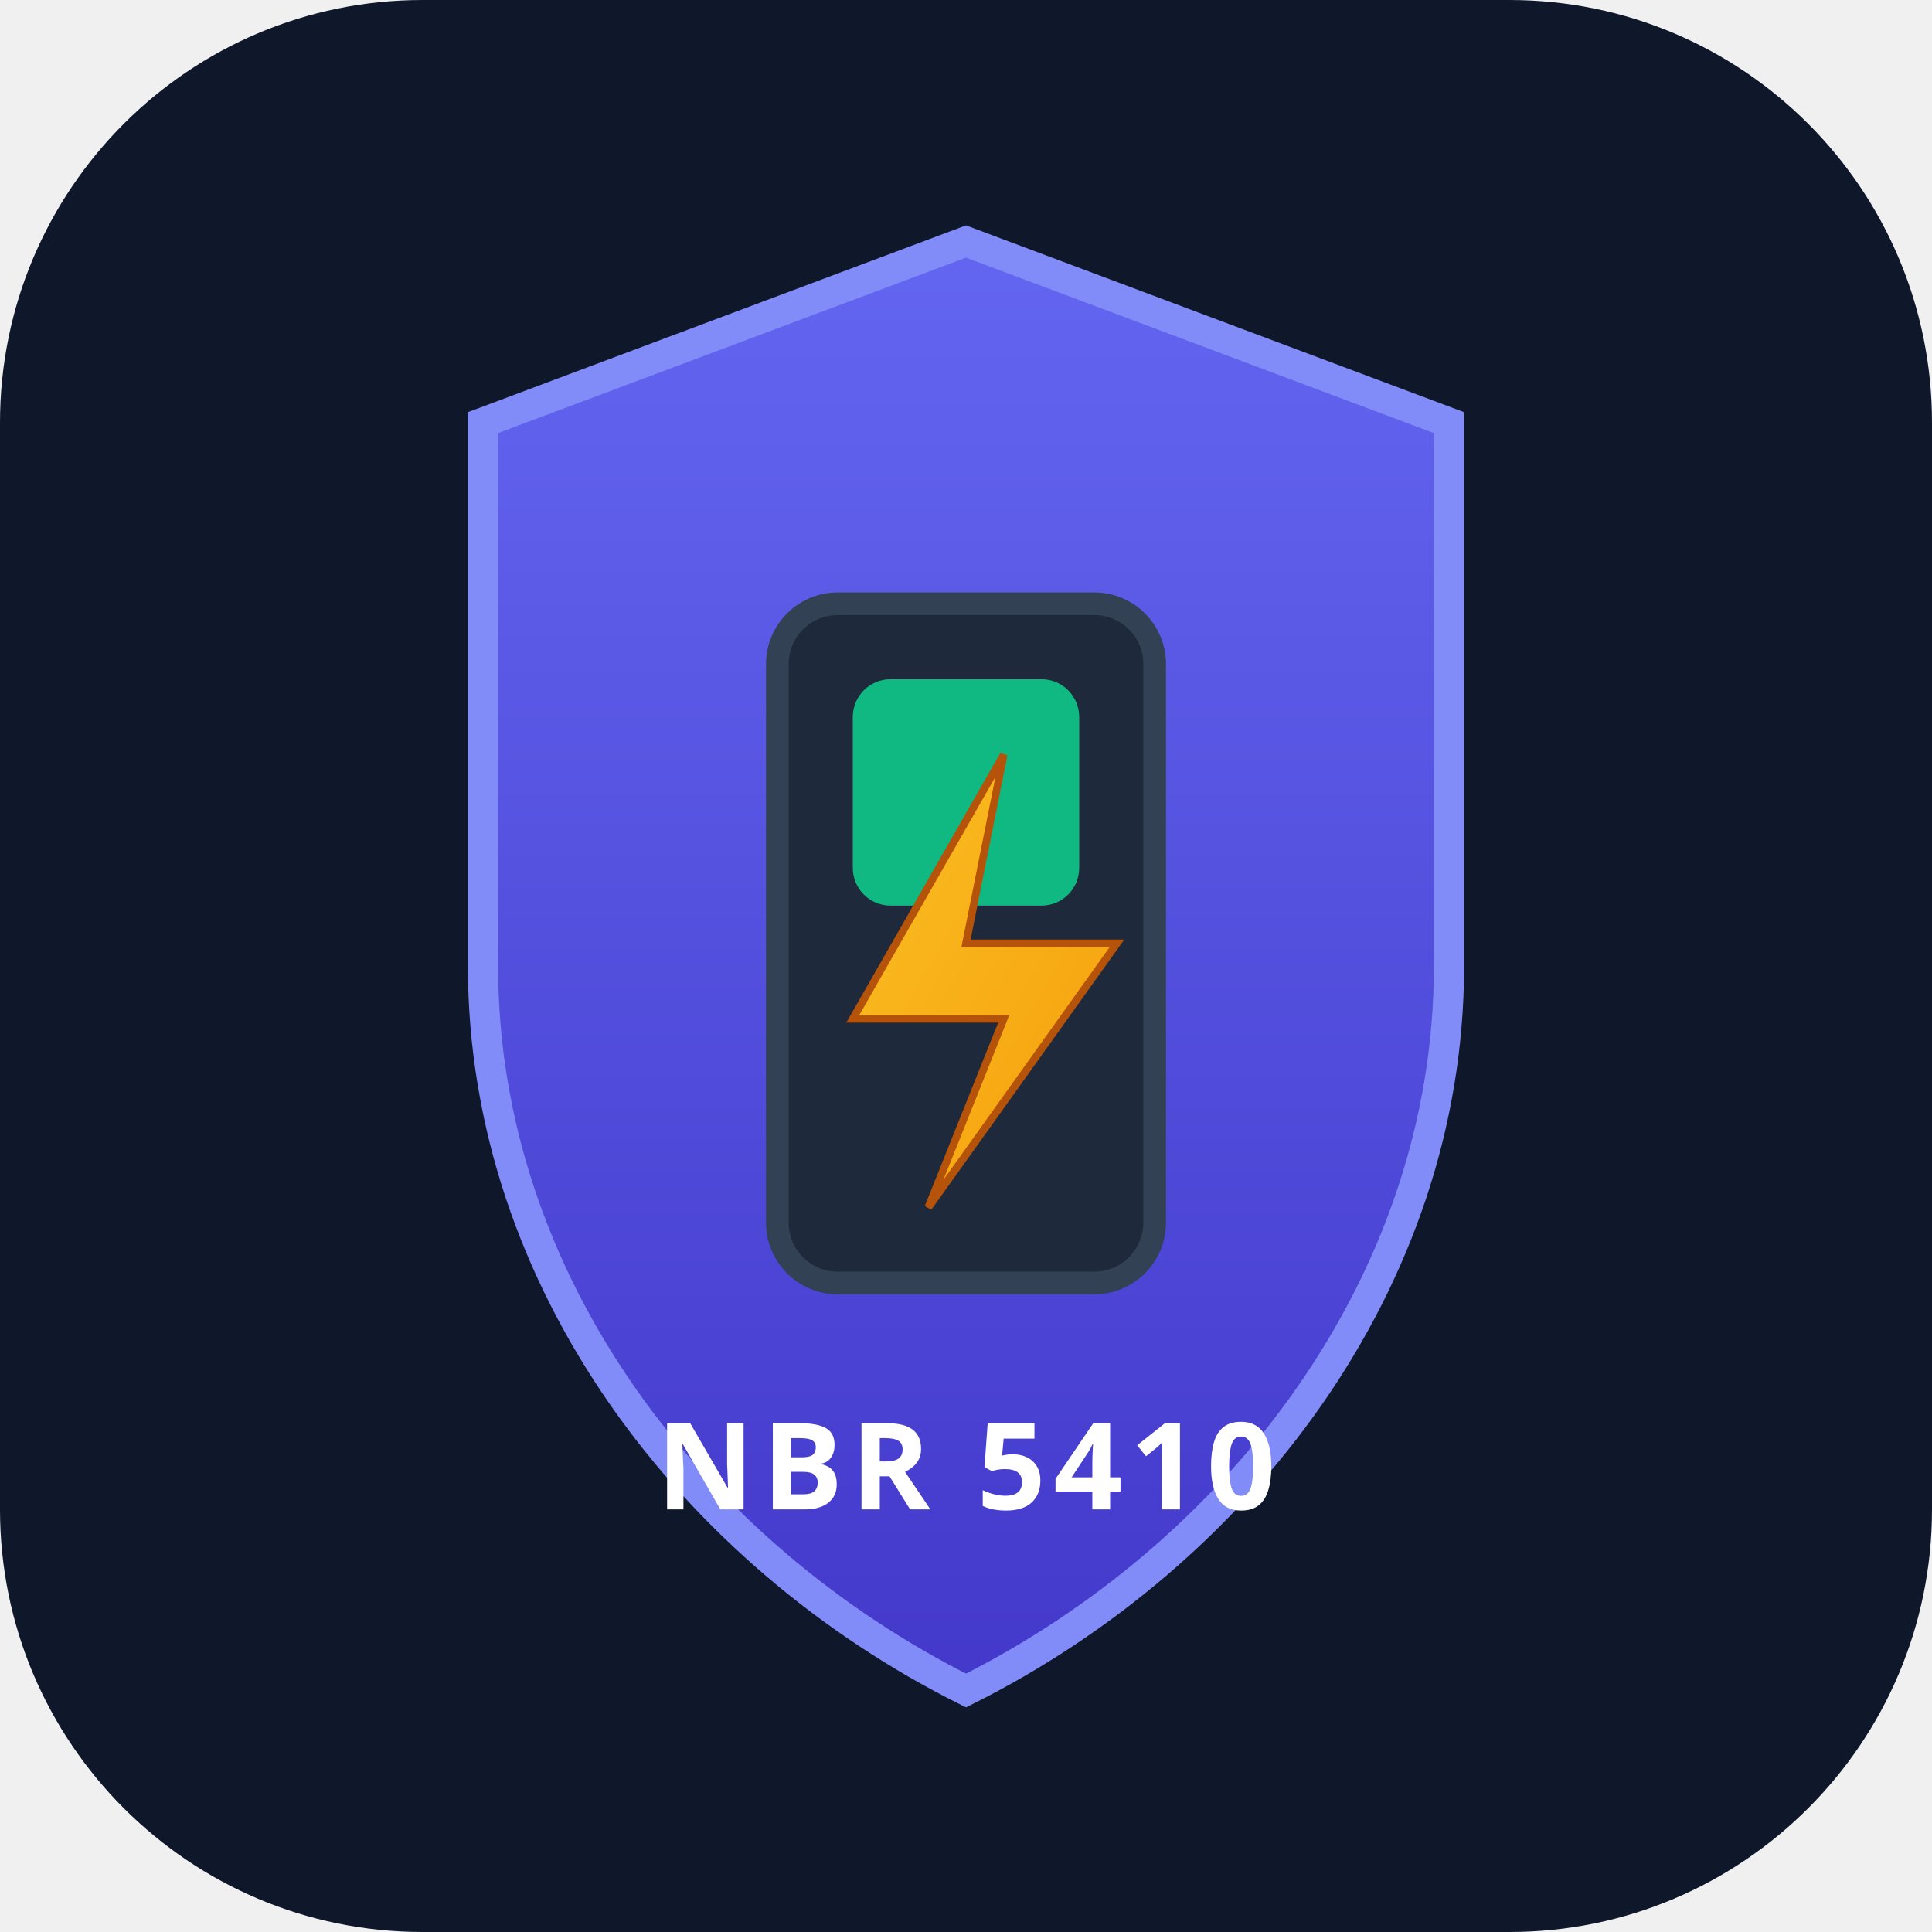
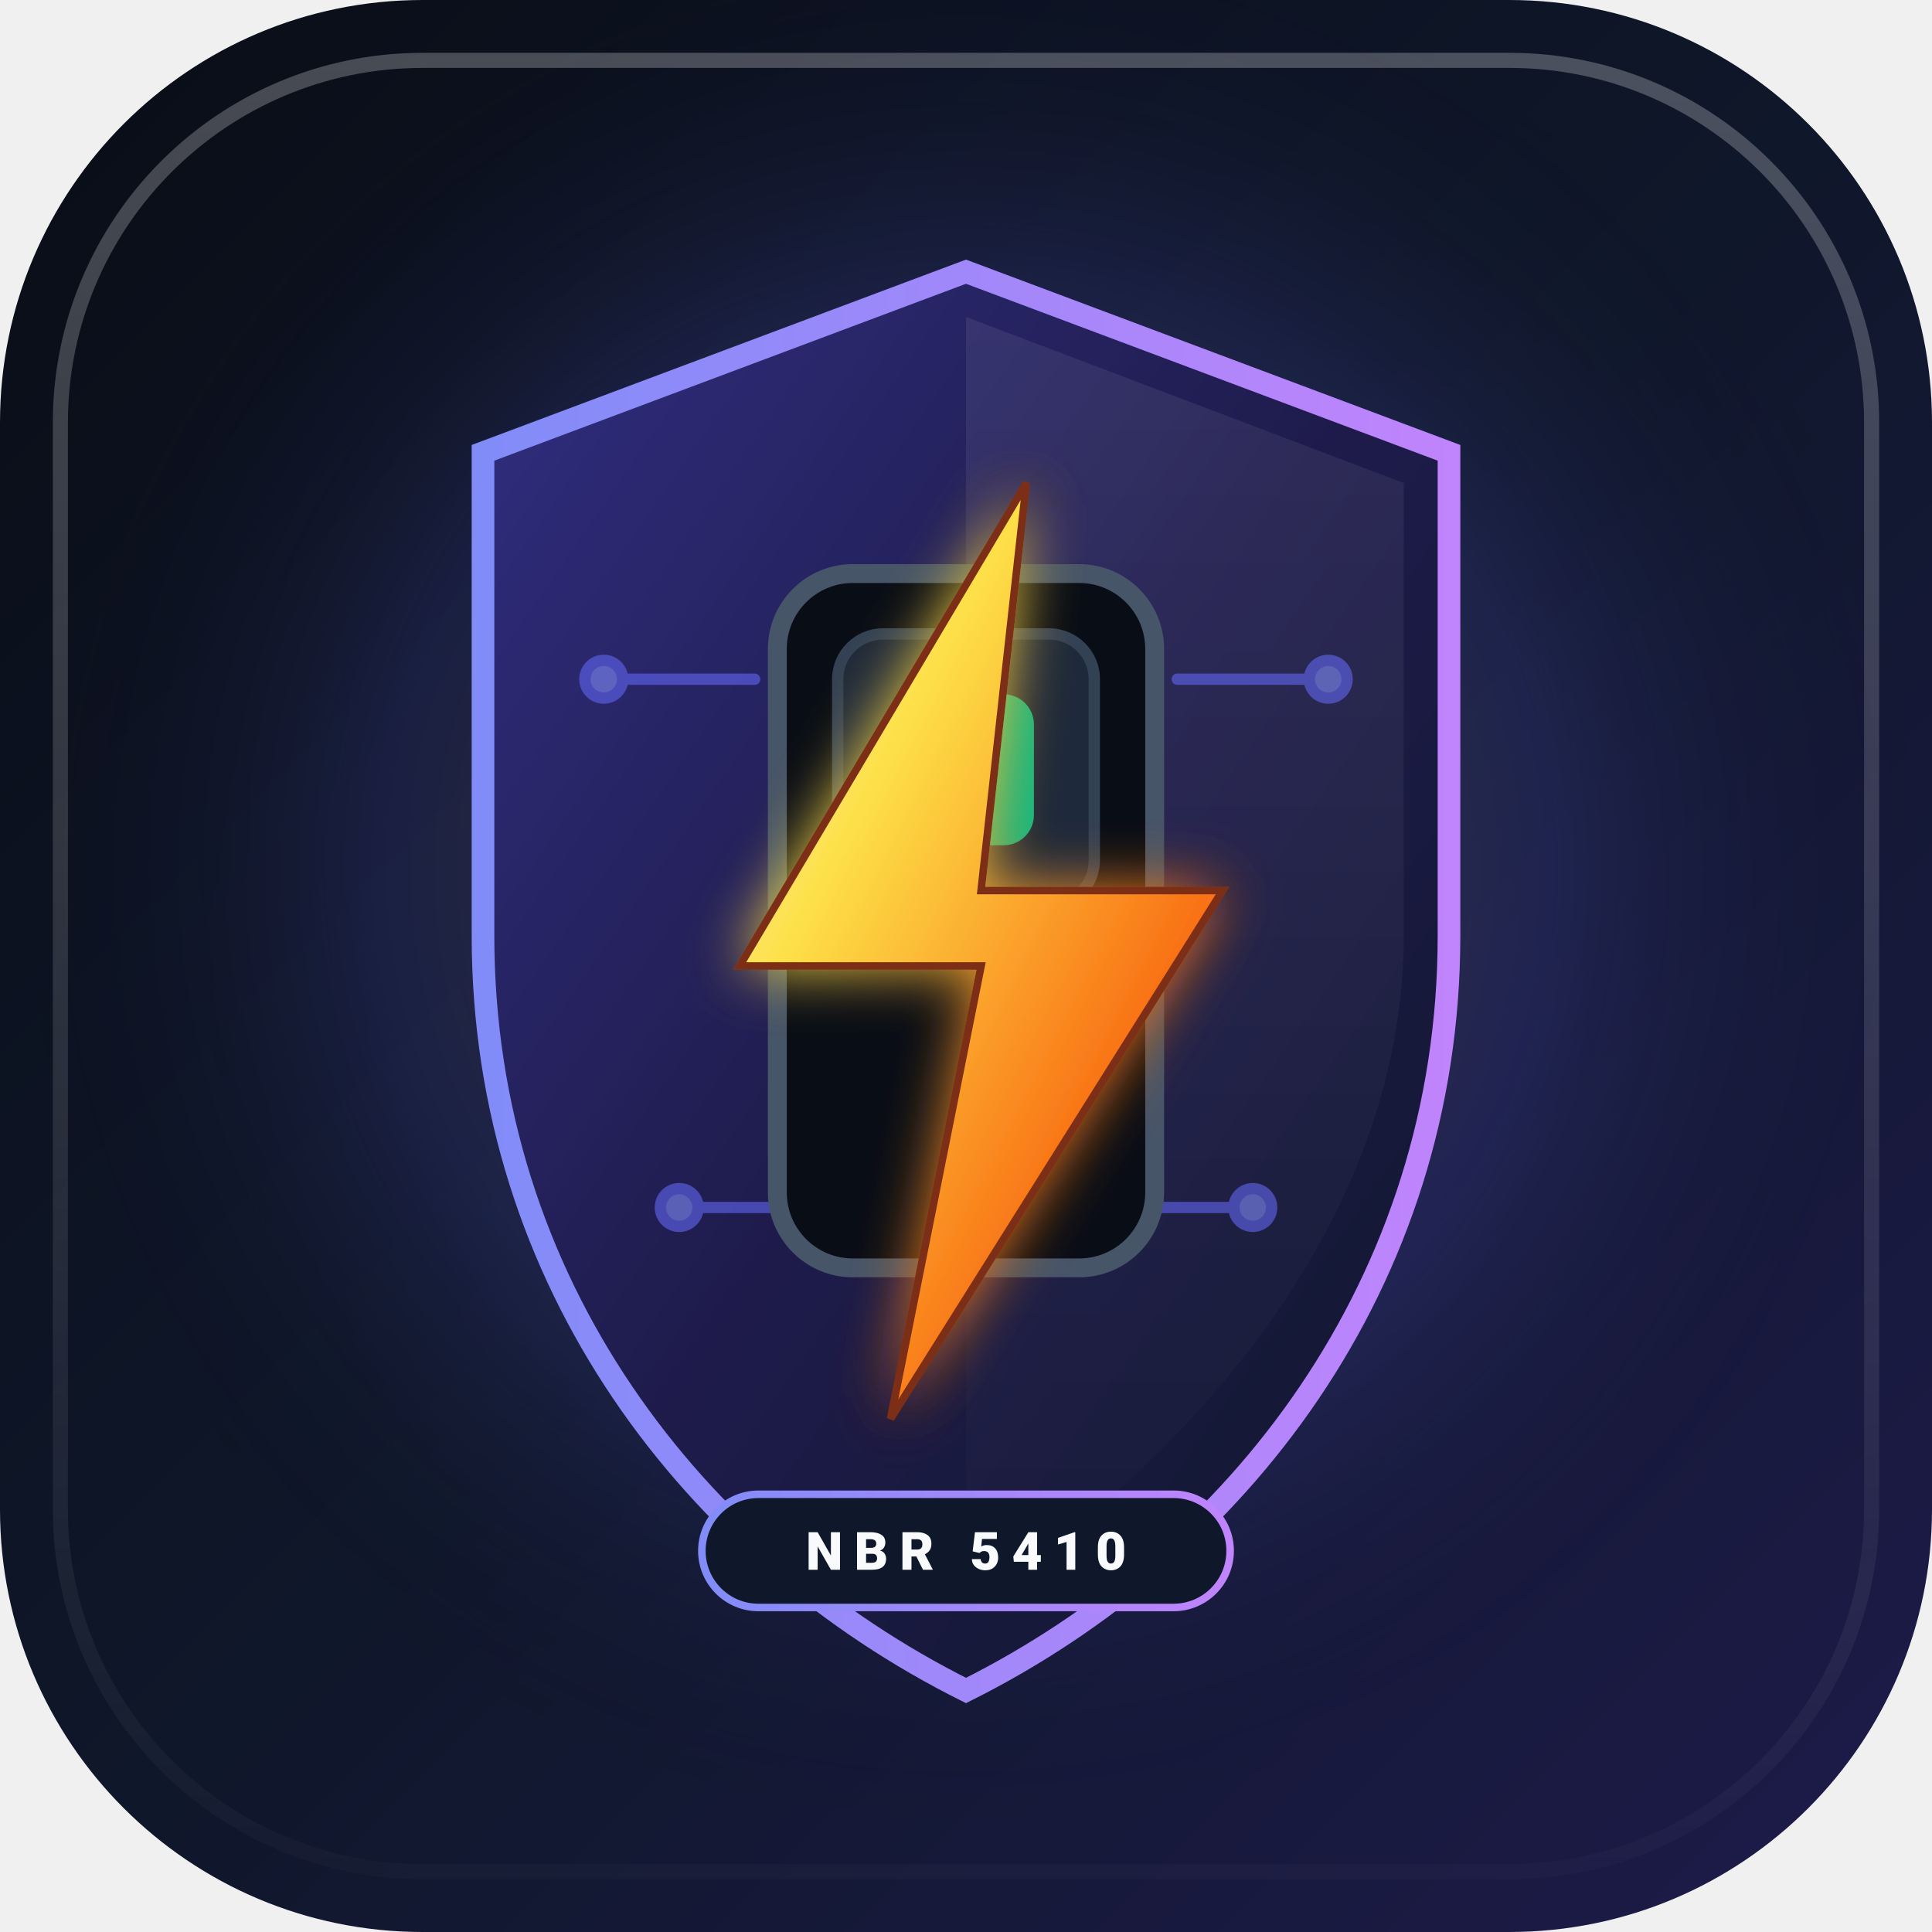
<svg xmlns="http://www.w3.org/2000/svg" viewBox="0 0 512 512" width="512" height="512">
-   <rect width="512" height="512" rx="112" fill="#0f172a" />
  <defs>
+     <linearGradient id="bgGrad" x1="0%" y1="0%" x2="100%" y2="100%">
+       <stop offset="0%" stop-color="#090d16" />
+       <stop offset="50%" stop-color="#0f172a" />
+       <stop offset="100%" stop-color="#1e1b4b" />
+     </linearGradient>
+     <radialGradient id="glowRad" cx="50%" cy="45%" r="50%">
+       <stop offset="0%" stop-color="#f59e0b" stop-opacity="0.3" />
+       <stop offset="60%" stop-color="#6366f1" stop-opacity="0.15" />
+       <stop offset="100%" stop-color="#000000" stop-opacity="0" />
+     </radialGradient>
+     <linearGradient id="shieldGrad" x1="0%" y1="0%" x2="100%" y2="100%">
+       <stop offset="0%" stop-color="#312e81" />
+       <stop offset="50%" stop-color="#1e1b4b" />
+       <stop offset="100%" stop-color="#0f172a" />
+     </linearGradient>
    <linearGradient id="boltGrad" x1="0%" y1="0%" x2="100%" y2="100%">
-       <stop offset="0%" stop-color="#fbbf24" />
-       <stop offset="100%" stop-color="#f59e0b" />
+       <stop offset="0%" stop-color="#fff7ed" />
+       <stop offset="30%" stop-color="#fde047" />
+       <stop offset="70%" stop-color="#f97316" />
+       <stop offset="100%" stop-color="#ea580c" />
    </linearGradient>
-     <linearGradient id="shieldGrad" x1="0%" y1="0%" x2="0%" y2="100%">
-       <stop offset="0%" stop-color="#6366f1" />
-       <stop offset="100%" stop-color="#4338ca" />
+     <linearGradient id="accentGrad" x1="0%" y1="0%" x2="100%" y2="0%">
+       <stop offset="0%" stop-color="#818cf8" />
+       <stop offset="100%" stop-color="#c084fc" />
    </linearGradient>
+     <linearGradient id="glassGrad" x1="0%" y1="0%" x2="0%" y2="100%">
+       <stop offset="0%" stop-color="#ffffff" stop-opacity="0.25" />
+       <stop offset="100%" stop-color="#ffffff" stop-opacity="0.02" />
+     </linearGradient>
+     <filter id="electricGlow" x="-20%" y="-20%" width="140%" height="140%">
+       <feGaussianBlur stdDeviation="8" result="blur" />
+       <feComposite in="SourceGraphic" in2="blur" operator="over" />
+     </filter>
  </defs>
-   <path d="M256 64 L384 112 V256 C384 340 328 412 256 448 C184 412 128 340 128 256 V112 Z" fill="url(#shieldGrad)" stroke="#818cf8" stroke-width="8" />
-   <rect x="206" y="160" width="100" height="180" rx="16" fill="#1e293b" stroke="#334155" stroke-width="6" />
-   <rect x="226" y="180" width="60" height="60" rx="10" fill="#10b981" />
-   <path d="M266 200 L226 270 H266 L246 320 L296 250 H256 L266 200 Z" fill="url(#boltGrad)" stroke="#b45309" stroke-width="2" />
-   <text x="256" y="400" font-family="system-ui, sans-serif" font-weight="900" font-size="32" fill="#ffffff" text-anchor="middle" letter-spacing="2">NBR 5410</text>
+   <rect width="512" height="512" rx="112" fill="url(#bgGrad)" />
+   <rect width="512" height="512" rx="112" fill="url(#glowRad)" />
+   <rect x="16" y="16" width="480" height="480" rx="96" fill="none" stroke="url(#glassGrad)" stroke-width="4" />
+   <path d="M256 72 L384 120 V248 C384 340 328 412 256 448 C184 412 128 340 128 248 V120 Z" fill="url(#shieldGrad)" stroke="url(#accentGrad)" stroke-width="6" />
+   <path d="M256 84 L372 128 V248 C372 320 320 384 256 426 Z" fill="url(#glassGrad)" opacity="0.3" />
+   <g stroke="#6366f1" stroke-width="3" stroke-linecap="round" opacity="0.6">
+     <line x1="160" y1="180" x2="200" y2="180" />
+     <circle cx="160" cy="180" r="5" fill="#818cf8" />
+     <line x1="352" y1="180" x2="312" y2="180" />
+     <circle cx="352" cy="180" r="5" fill="#818cf8" />
+     <line x1="180" y1="320" x2="210" y2="320" />
+     <circle cx="180" cy="320" r="5" fill="#818cf8" />
+     <line x1="332" y1="320" x2="302" y2="320" />
+     <circle cx="332" cy="320" r="5" fill="#818cf8" />
+   </g>
+   <rect x="206" y="152" width="100" height="184" rx="20" fill="#090d16" stroke="#475569" stroke-width="5" />
+   <rect x="222" y="168" width="68" height="72" rx="12" fill="#1e293b" stroke="#334155" stroke-width="3" />
+   <rect x="238" y="184" width="36" height="40" rx="8" fill="#10b981" />
+   <path d="M272 128 L196 256 H260 L236 376 L324 236 H260 L272 128 Z" fill="url(#boltGrad)" stroke="#7c2d12" stroke-width="2" filter="url(#electricGlow)" />
+   <rect x="186" y="396" width="140" height="30" rx="15" fill="#0f172a" stroke="url(#accentGrad)" stroke-width="2" />
+   <text x="256" y="416" font-family="-apple-system, BlinkMacSystemFont, 'Segoe UI', Roboto, sans-serif" font-weight="900" font-size="14" fill="#f8fafc" text-anchor="middle" letter-spacing="3">NBR 5410</text>
</svg>
